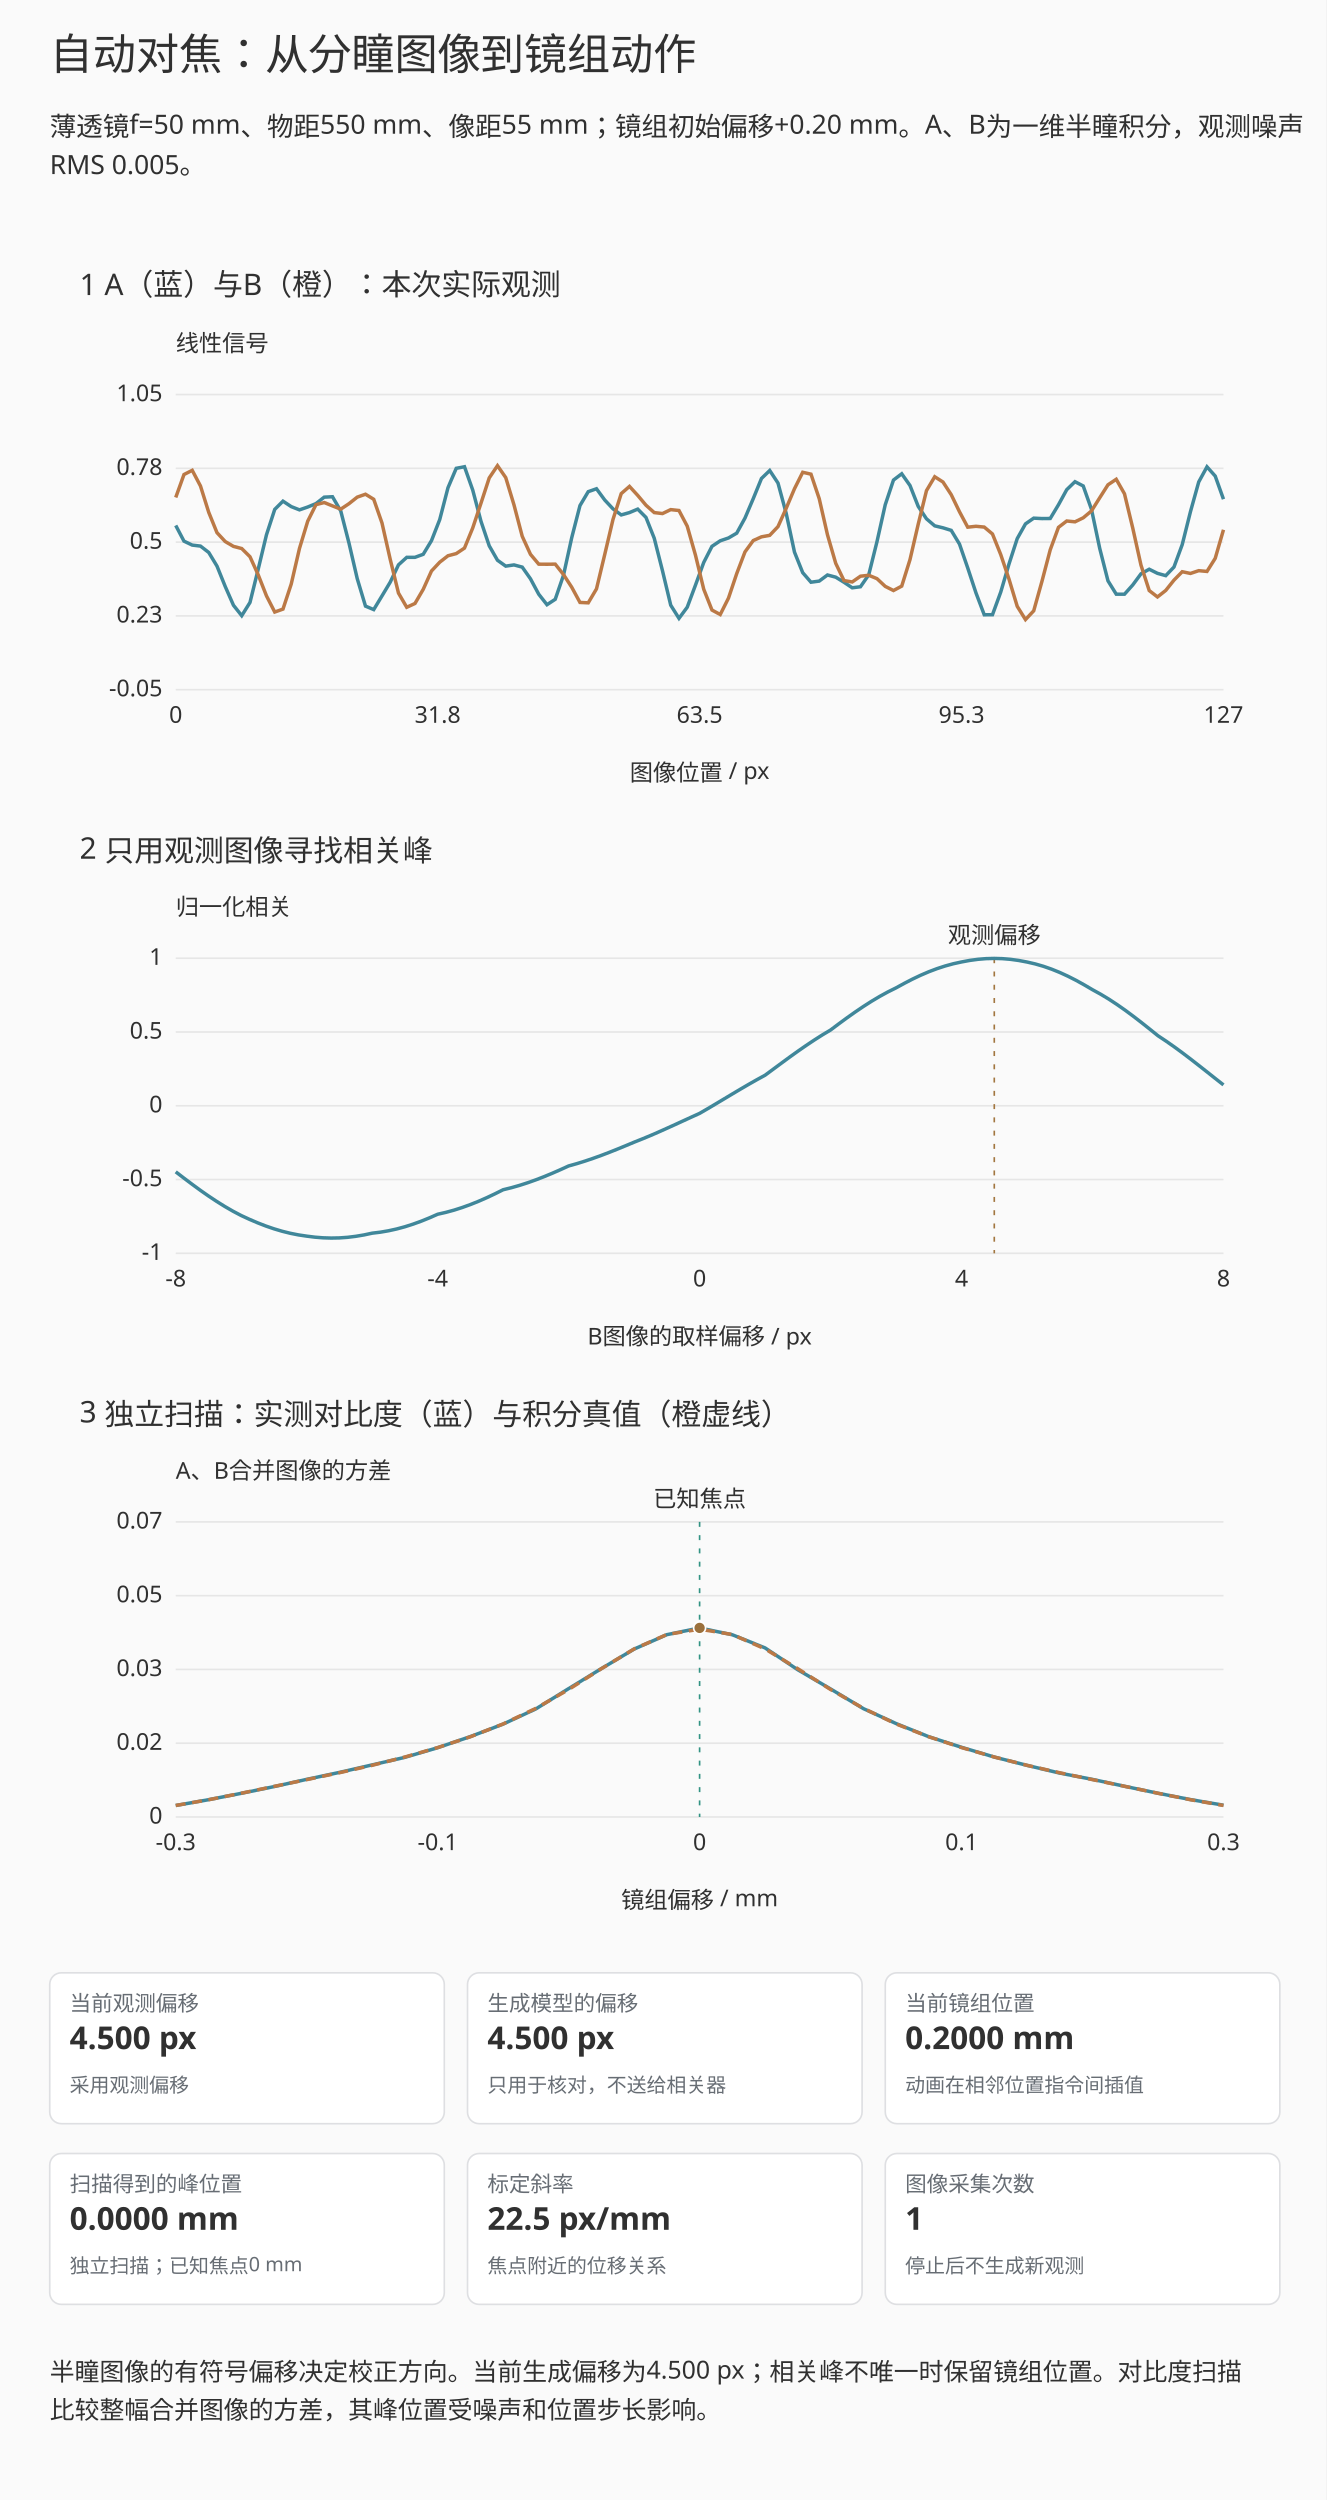
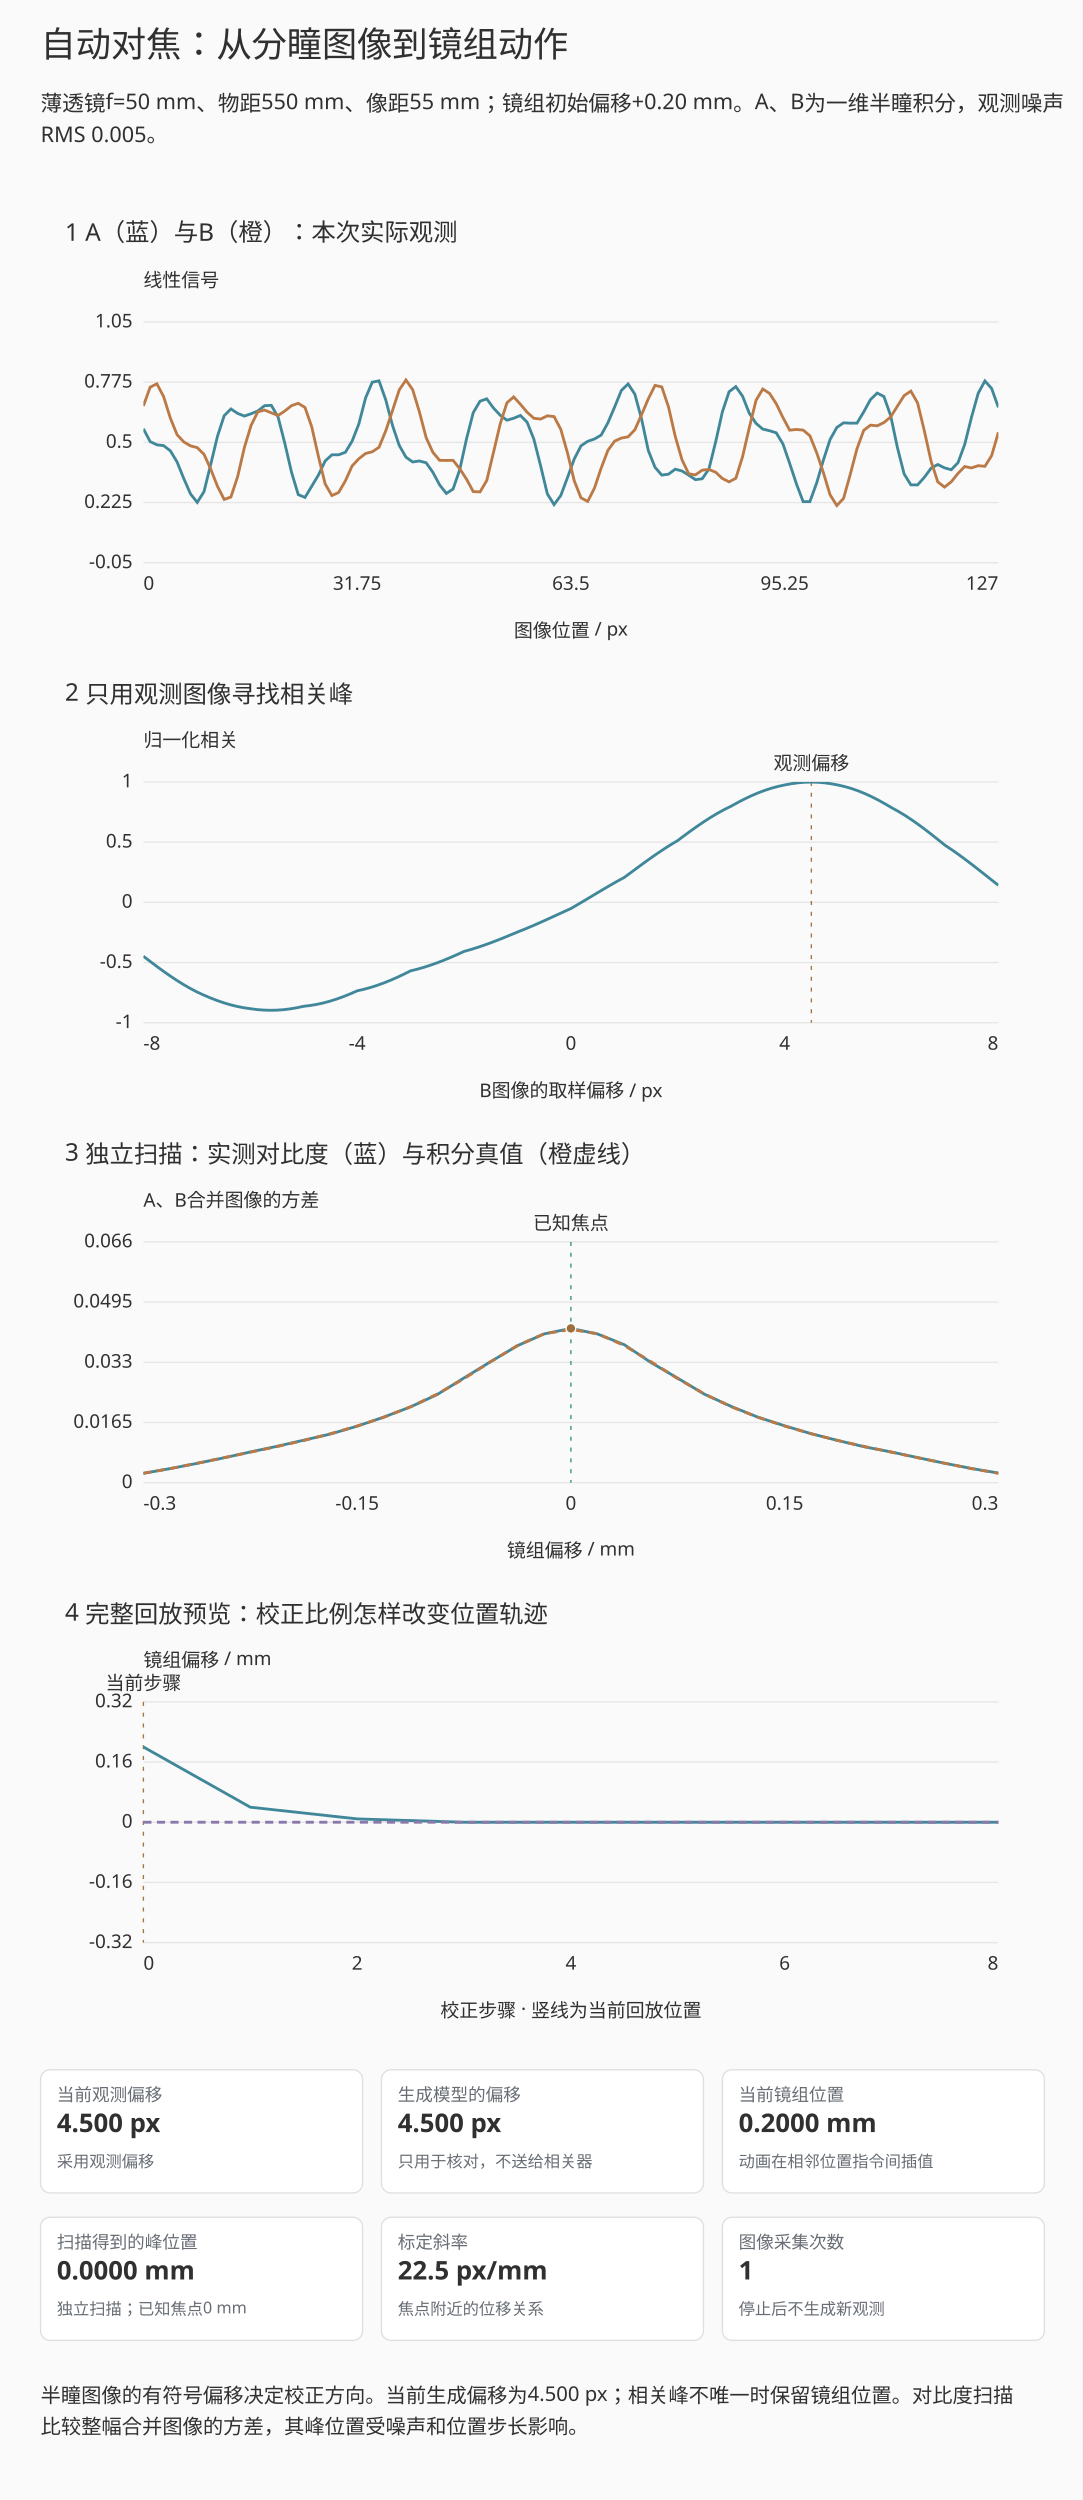
- <svg xmlns="http://www.w3.org/2000/svg" width="800" height="1508" viewBox="0 0 800 1508" role="img" aria-label="互动示意：分瞳相位差对焦、镜组闭环移动和对比度扫描的独立对照" style="color:#303030;fill:currentColor;font:16px sans-serif">
+ <svg xmlns="http://www.w3.org/2000/svg" width="800" height="1848" viewBox="0 0 800 1848" role="img" aria-label="互动示意：分瞳相位差对焦、镜组闭环移动和对比度扫描的独立对照" style="color:#303030;fill:currentColor;font:16px sans-serif">
  <style>text{font-family:sans-serif}</style>
  <rect width="800" height="100%" fill="#fafafa" />
  <text x="30" y="42" font-size="26">自动对焦：从分瞳图像到镜组动作</text>
  <text x="30" y="82">薄透镜f=50 mm、物距550 mm、像距55 mm；镜组初始偏移+0.20 mm。A、B为一维半瞳积分，观测噪声</text>
  <text x="30" y="105">RMS 0.005。</text>
-   <svg x="30" y="150" width="740" height="1020" viewBox="0 0 740 1020" role="img" aria-label="分瞳图像、观测相关峰和对比度扫描" style="font-size:14px">
+   <svg x="30" y="150" width="740" height="1360" viewBox="0 0 740 1360" role="img" aria-label="分瞳图像、观测相关峰和对比度扫描" style="font-size:14px">
    <text x="18" y="28" font-size="18">1 A（蓝）与B（橙）：本次实际观测</text>
    <svg x="0" y="38" width="740" height="286" role="img" aria-label="1 A（蓝）与B（橙）：本次实际观测" viewBox="0 0 740 286">
      <path d="M76,228H708" stroke="currentColor" opacity=".10" />
      <text x="68" y="232" text-anchor="end">-0.05</text>
-       <text x="76" y="248" text-anchor="middle">0</text>
+       <text x="76" y="248" text-anchor="start">0</text>
      <path d="M76,183.5H708" stroke="currentColor" opacity=".10" />
-       <text x="68" y="187.5" text-anchor="end">0.23</text>
-       <text x="234" y="248" text-anchor="middle">31.8</text>
+       <text x="68" y="187.5" text-anchor="end">0.225</text>
+       <text x="234" y="248" text-anchor="middle">31.75</text>
      <path d="M76,139H708" stroke="currentColor" opacity=".10" />
      <text x="68" y="143" text-anchor="end">0.5</text>
      <text x="392" y="248" text-anchor="middle">63.5</text>
      <path d="M76,94.5H708" stroke="currentColor" opacity=".10" />
-       <text x="68" y="98.5" text-anchor="end">0.78</text>
-       <text x="550" y="248" text-anchor="middle">95.3</text>
+       <text x="68" y="98.5" text-anchor="end">0.775</text>
+       <text x="550" y="248" text-anchor="middle">95.25</text>
      <path d="M76,50H708" stroke="currentColor" opacity=".10" />
      <text x="68" y="54" text-anchor="end">1.05</text>
-       <text x="708" y="248" text-anchor="middle">127</text>
-       <path d="M76.00,128.95 L80.98,138.42 L85.95,140.80 L90.93,141.40 L95.91,145.25 L100.88,153.46 L105.86,165.78 L110.83,177.10 L115.81,183.38 L120.79,175.40 L125.76,155.27 L130.74,134.56 L135.72,119.27 L140.69,114.30 L145.67,117.59 L150.65,119.55 L155.62,117.83 L160.60,115.77 L165.57,111.88 L170.55,111.63 L175.53,120.18 L180.50,139.57 L185.48,161.02 L190.46,177.61 L195.43,179.71 L200.41,171.46 L205.39,163.14 L210.36,152.72 L215.34,148.20 L220.31,148.18 L225.29,146.34 L230.27,138.12 L235.24,125.42 L240.22,106.21 L245.20,94.49 L250.17,93.52 L255.15,107.61 L260.13,126.45 L265.10,141.23 L270.08,149.94 L275.06,153.49 L280.03,152.76 L285.01,154.08 L289.98,161.14 L294.96,170.42 L299.94,176.76 L304.91,173.50 L309.89,159.00 L314.87,136.31 L319.84,116.96 L324.82,108.58 L329.80,106.82 L334.77,113.60 L339.75,118.93 L344.72,122.60 L349.70,121.18 L354.68,119.10 L359.65,124.11 L364.63,136.65 L369.61,156.29 L374.58,177.05 L379.56,184.99 L384.54,178.26 L389.51,164.94 L394.49,151.27 L399.46,141.55 L404.44,138.21 L409.42,136.51 L414.39,133.60 L419.37,124.51 L424.35,112.80 L429.32,100.62 L434.30,95.81 L439.28,103.37 L444.25,121.72 L449.23,145.03 L454.20,157.44 L459.18,163.19 L464.16,162.51 L469.13,158.83 L474.11,160.15 L479.09,163.22 L484.06,166.56 L489.04,165.92 L494.02,158.74 L498.99,138.75 L503.97,116.47 L508.94,101.58 L513.92,97.78 L518.90,104.85 L523.87,117.46 L528.85,124.94 L533.83,129.19 L538.80,130.38 L543.78,131.92 L548.76,140.18 L553.73,154.58 L558.71,169.65 L563.69,182.83 L568.66,182.80 L573.64,169.15 L578.61,152.25 L583.59,136.88 L588.57,128.01 L593.54,124.55 L598.52,124.80 L603.50,124.75 L608.47,116.48 L613.45,107.38 L618.43,102.56 L623.40,105.14 L628.38,119.23 L633.35,142.79 L638.33,162.35 L643.31,170.40 L648.28,170.43 L653.26,164.86 L658.24,158.12 L663.21,155.36 L668.19,157.84 L673.17,159.23 L678.14,154.04 L683.12,140.50 L688.09,120.62 L693.07,102.72 L698.05,93.59 L703.02,99.17 L708.00,113.11" fill="none" stroke="#40879a" stroke-width="2.1" />
-       <path d="M76.00,112.07 L80.98,98.23 L85.95,95.70 L90.93,105.16 L95.91,121.05 L100.88,133.30 L105.86,138.67 L110.83,141.58 L115.81,142.88 L120.79,147.83 L125.76,158.76 L130.74,171.44 L135.72,181.18 L140.69,179.41 L145.67,164.29 L150.65,142.79 L155.62,126.38 L160.60,116.40 L165.57,115.14 L170.55,117.15 L175.53,119.13 L180.50,115.82 L185.48,111.87 L190.46,110.12 L195.43,113.17 L200.41,127.45 L205.39,149.44 L210.36,169.75 L215.34,178.31 L220.31,176.02 L225.29,167.48 L230.27,156.43 L235.24,151.12 L240.22,147.24 L245.20,145.93 L250.17,142.61 L255.15,130.46 L260.13,115.51 L265.10,100.29 L270.08,92.89 L275.06,100.09 L280.03,116.53 L285.01,135.50 L289.98,146.36 L294.96,152.30 L299.94,152.35 L304.91,152.28 L309.89,158.56 L314.87,166.22 L319.84,175.39 L324.82,175.63 L329.80,167.22 L334.77,146.48 L339.75,125.36 L344.72,109.75 L349.70,105.40 L354.68,110.83 L359.65,116.74 L364.63,121.19 L369.61,121.78 L374.58,119.40 L379.56,119.94 L384.54,129.39 L389.51,146.88 L394.49,167.42 L399.46,179.98 L404.44,182.69 L409.42,172.78 L414.39,157.98 L419.37,144.91 L424.35,138.07 L429.32,135.82 L434.30,134.90 L439.28,129.66 L444.25,118.56 L449.23,106.80 L454.20,96.88 L459.18,98.01 L464.16,112.82 L469.13,134.57 L474.11,151.80 L479.09,162.21 L484.06,163.04 L489.04,159.56 L494.02,159.00 L498.99,161.04 L503.97,165.70 L508.94,168.20 L513.92,165.54 L518.90,149.59 L523.87,128.19 L528.85,107.95 L533.83,99.57 L538.80,102.75 L543.78,110.39 L548.76,120.69 L553.73,129.99 L558.71,129.46 L563.69,129.93 L568.66,134.10 L573.64,146.52 L578.61,161.28 L583.59,177.75 L588.57,185.72 L593.54,180.44 L598.52,162.60 L603.50,143.65 L608.47,130.10 L613.45,126.27 L618.43,126.76 L623.40,124.35 L628.38,120.18 L633.35,112.26 L638.33,104.43 L643.31,101.10 L648.28,109.85 L653.26,130.47 L658.24,152.90 L663.21,168.22 L668.19,172.08 L673.17,168.15 L678.14,161.94 L683.12,156.86 L688.09,157.90 L693.07,156.23 L698.05,156.69 L703.02,148.78 L708.00,131.56" fill="none" stroke="#bb7946" stroke-width="2.1" />
+       <text x="708" y="248" text-anchor="end">127</text>
+       <svg x="76" y="50" width="632" height="178" viewBox="76 50 632 178" overflow="hidden" data-plot-field="true" style="width:632px;height:178px;overflow:hidden">
+         <path d="M76.00,128.95 L80.98,138.42 L85.95,140.80 L90.93,141.40 L95.91,145.25 L100.88,153.46 L105.86,165.78 L110.83,177.10 L115.81,183.38 L120.79,175.40 L125.76,155.27 L130.74,134.56 L135.72,119.27 L140.69,114.30 L145.67,117.59 L150.65,119.55 L155.62,117.83 L160.60,115.77 L165.57,111.88 L170.55,111.63 L175.53,120.18 L180.50,139.57 L185.48,161.02 L190.46,177.61 L195.43,179.71 L200.41,171.46 L205.39,163.14 L210.36,152.72 L215.34,148.20 L220.31,148.18 L225.29,146.34 L230.27,138.12 L235.24,125.42 L240.22,106.21 L245.20,94.49 L250.17,93.52 L255.15,107.61 L260.13,126.45 L265.10,141.23 L270.08,149.94 L275.06,153.49 L280.03,152.76 L285.01,154.08 L289.98,161.14 L294.96,170.42 L299.94,176.76 L304.91,173.50 L309.89,159.00 L314.87,136.31 L319.84,116.96 L324.82,108.58 L329.80,106.82 L334.77,113.60 L339.75,118.93 L344.72,122.60 L349.70,121.18 L354.68,119.10 L359.65,124.11 L364.63,136.65 L369.61,156.29 L374.58,177.05 L379.56,184.99 L384.54,178.26 L389.51,164.94 L394.49,151.27 L399.46,141.55 L404.44,138.21 L409.42,136.51 L414.39,133.60 L419.37,124.51 L424.35,112.80 L429.32,100.62 L434.30,95.81 L439.28,103.37 L444.25,121.72 L449.23,145.03 L454.20,157.44 L459.18,163.19 L464.16,162.51 L469.13,158.83 L474.11,160.15 L479.09,163.22 L484.06,166.56 L489.04,165.92 L494.02,158.74 L498.99,138.75 L503.97,116.47 L508.94,101.58 L513.92,97.78 L518.90,104.85 L523.87,117.46 L528.85,124.94 L533.83,129.19 L538.80,130.38 L543.78,131.92 L548.76,140.18 L553.73,154.58 L558.71,169.65 L563.69,182.83 L568.66,182.80 L573.64,169.15 L578.61,152.25 L583.59,136.88 L588.57,128.01 L593.54,124.55 L598.52,124.80 L603.50,124.75 L608.47,116.48 L613.45,107.38 L618.43,102.56 L623.40,105.14 L628.38,119.23 L633.35,142.79 L638.33,162.35 L643.31,170.40 L648.28,170.43 L653.26,164.86 L658.24,158.12 L663.21,155.36 L668.19,157.84 L673.17,159.23 L678.14,154.04 L683.12,140.50 L688.09,120.62 L693.07,102.72 L698.05,93.59 L703.02,99.17 L708.00,113.11" fill="none" stroke="#40879a" stroke-width="2.1" />
+         <path d="M76.00,112.07 L80.98,98.23 L85.95,95.70 L90.93,105.16 L95.91,121.05 L100.88,133.30 L105.86,138.67 L110.83,141.58 L115.81,142.88 L120.79,147.83 L125.76,158.76 L130.74,171.44 L135.72,181.18 L140.69,179.41 L145.67,164.29 L150.65,142.79 L155.62,126.38 L160.60,116.40 L165.57,115.14 L170.55,117.15 L175.53,119.13 L180.50,115.82 L185.48,111.87 L190.46,110.12 L195.43,113.17 L200.41,127.45 L205.39,149.44 L210.36,169.75 L215.34,178.31 L220.31,176.02 L225.29,167.48 L230.27,156.43 L235.24,151.12 L240.22,147.24 L245.20,145.93 L250.17,142.61 L255.15,130.46 L260.13,115.51 L265.10,100.29 L270.08,92.89 L275.06,100.09 L280.03,116.53 L285.01,135.50 L289.98,146.36 L294.96,152.30 L299.94,152.35 L304.91,152.28 L309.89,158.56 L314.87,166.22 L319.84,175.39 L324.82,175.63 L329.80,167.22 L334.77,146.48 L339.75,125.36 L344.72,109.75 L349.70,105.40 L354.68,110.83 L359.65,116.74 L364.63,121.19 L369.61,121.78 L374.58,119.40 L379.56,119.94 L384.54,129.39 L389.51,146.88 L394.49,167.42 L399.46,179.98 L404.44,182.69 L409.42,172.78 L414.39,157.98 L419.37,144.91 L424.35,138.07 L429.32,135.82 L434.30,134.90 L439.28,129.66 L444.25,118.56 L449.23,106.80 L454.20,96.88 L459.18,98.01 L464.16,112.82 L469.13,134.57 L474.11,151.80 L479.09,162.21 L484.06,163.04 L489.04,159.56 L494.02,159.00 L498.99,161.04 L503.97,165.70 L508.94,168.20 L513.92,165.54 L518.90,149.59 L523.87,128.19 L528.85,107.95 L533.83,99.57 L538.80,102.75 L543.78,110.39 L548.76,120.69 L553.73,129.99 L558.71,129.46 L563.69,129.93 L568.66,134.10 L573.64,146.52 L578.61,161.28 L583.59,177.75 L588.57,185.72 L593.54,180.44 L598.52,162.60 L603.50,143.65 L608.47,130.10 L613.45,126.27 L618.43,126.76 L623.40,124.35 L628.38,120.18 L633.35,112.26 L638.33,104.43 L643.31,101.10 L648.28,109.85 L653.26,130.47 L658.24,152.90 L663.21,168.22 L668.19,172.08 L673.17,168.15 L678.14,161.94 L683.12,156.86 L688.09,157.90 L693.07,156.23 L698.05,156.69 L703.02,148.78 L708.00,131.56" fill="none" stroke="#bb7946" stroke-width="2.1" />
+       </svg>
      <text x="76" y="24">线性信号</text>
      <text x="392" y="283" text-anchor="middle">图像位置 / px</text>
    </svg>
    <text x="18" y="368" font-size="18">2 只用观测图像寻找相关峰</text>
    <svg x="0" y="378" width="740" height="286" role="img" aria-label="2 只用观测图像寻找相关峰" viewBox="0 0 740 286">
      <path d="M76,228H708" stroke="currentColor" opacity=".10" />
      <text x="68" y="232" text-anchor="end">-1</text>
-       <text x="76" y="248" text-anchor="middle">-8</text>
+       <text x="76" y="248" text-anchor="start">-8</text>
      <path d="M76,183.5H708" stroke="currentColor" opacity=".10" />
      <text x="68" y="187.5" text-anchor="end">-0.5</text>
      <text x="234" y="248" text-anchor="middle">-4</text>
      <path d="M76,139H708" stroke="currentColor" opacity=".10" />
      <text x="68" y="143" text-anchor="end">0</text>
      <text x="392" y="248" text-anchor="middle">0</text>
      <path d="M76,94.5H708" stroke="currentColor" opacity=".10" />
      <text x="68" y="98.5" text-anchor="end">0.5</text>
      <text x="550" y="248" text-anchor="middle">4</text>
      <path d="M76,50H708" stroke="currentColor" opacity=".10" />
      <text x="68" y="54" text-anchor="end">1</text>
-       <text x="708" y="248" text-anchor="middle">8</text>
+       <text x="708" y="248" text-anchor="end">8</text>
      <path d="M569.75,50V228" stroke="#a27640" stroke-dasharray="3 5" />
      <text x="569.75" y="41" text-anchor="middle">观测偏移</text>
-       <path d="M76.00,178.85 L80.94,182.64 L85.88,186.35 L90.81,189.96 L95.75,193.41 L100.69,196.69 L105.63,199.76 L110.56,202.61 L115.50,205.21 L120.44,207.49 L125.38,209.60 L130.31,211.52 L135.25,213.22 L140.19,214.69 L145.13,215.92 L150.06,216.90 L155.00,217.64 L159.94,218.26 L164.88,218.65 L169.81,218.80 L174.75,218.70 L179.69,218.35 L184.63,217.74 L189.56,216.91 L194.50,215.85 L199.44,215.25 L204.38,214.40 L209.31,213.31 L214.25,211.97 L219.19,210.39 L224.13,208.60 L229.06,206.60 L234.00,204.43 L238.94,203.30 L243.88,201.95 L248.81,200.37 L253.75,198.58 L258.69,196.60 L263.63,194.43 L268.56,192.11 L273.50,189.65 L278.44,188.43 L283.38,187.02 L288.31,185.43 L293.25,183.67 L298.19,181.76 L303.13,179.71 L308.06,177.55 L313.00,175.30 L317.94,173.91 L322.88,172.37 L327.81,170.70 L332.75,168.92 L337.69,167.03 L342.63,165.06 L347.56,163.03 L352.50,160.97 L357.44,159.00 L362.38,156.95 L367.31,154.81 L372.25,152.60 L377.19,150.36 L382.13,148.09 L387.06,145.83 L392.00,143.59 L396.94,140.72 L401.88,137.79 L406.81,134.84 L411.75,131.88 L416.69,128.95 L421.63,126.07 L426.56,123.27 L431.50,120.57 L436.44,116.92 L441.38,113.27 L446.31,109.65 L451.25,106.11 L456.19,102.68 L461.13,99.39 L466.06,96.25 L471.00,93.30 L475.94,89.59 L480.88,85.97 L485.81,82.48 L490.75,79.14 L495.69,75.98 L500.63,73.04 L505.56,70.34 L510.50,67.88 L515.44,65.17 L520.38,62.62 L525.31,60.28 L530.25,58.16 L535.19,56.29 L540.13,54.68 L545.06,53.33 L550.00,52.25 L554.94,51.33 L559.88,50.66 L564.81,50.25 L569.75,50.12 L574.69,50.26 L579.63,50.68 L584.56,51.37 L589.50,52.30 L594.44,53.44 L599.38,54.87 L604.31,56.59 L609.25,58.59 L614.19,60.86 L619.13,63.37 L624.06,66.10 L629.00,69.00 L633.94,71.72 L638.88,74.70 L643.81,77.94 L648.75,81.40 L653.69,85.06 L658.63,88.87 L663.56,92.79 L668.50,96.77 L673.44,100.05 L678.38,103.51 L683.31,107.13 L688.25,110.88 L693.19,114.73 L698.13,118.62 L703.06,122.53 L708.00,126.41" fill="none" stroke="#40879a" stroke-width="2.1" />
+       <svg x="76" y="50" width="632" height="178" viewBox="76 50 632 178" overflow="hidden" data-plot-field="true" style="width:632px;height:178px;overflow:hidden">
+         <path d="M76.00,178.85 L80.94,182.64 L85.88,186.35 L90.81,189.96 L95.75,193.41 L100.69,196.69 L105.63,199.76 L110.56,202.61 L115.50,205.21 L120.44,207.49 L125.38,209.60 L130.31,211.52 L135.25,213.22 L140.19,214.69 L145.13,215.92 L150.06,216.90 L155.00,217.64 L159.94,218.26 L164.88,218.65 L169.81,218.80 L174.75,218.70 L179.69,218.35 L184.63,217.74 L189.56,216.91 L194.50,215.85 L199.44,215.25 L204.38,214.40 L209.31,213.31 L214.25,211.97 L219.19,210.39 L224.13,208.60 L229.06,206.60 L234.00,204.43 L238.94,203.30 L243.88,201.95 L248.81,200.37 L253.75,198.58 L258.69,196.60 L263.63,194.43 L268.56,192.11 L273.50,189.65 L278.44,188.43 L283.38,187.02 L288.31,185.43 L293.25,183.67 L298.19,181.76 L303.13,179.71 L308.06,177.55 L313.00,175.30 L317.94,173.91 L322.88,172.37 L327.81,170.70 L332.75,168.92 L337.69,167.03 L342.63,165.06 L347.56,163.03 L352.50,160.97 L357.44,159.00 L362.38,156.95 L367.31,154.81 L372.25,152.60 L377.19,150.36 L382.13,148.09 L387.06,145.83 L392.00,143.59 L396.94,140.72 L401.88,137.79 L406.81,134.84 L411.75,131.88 L416.69,128.95 L421.63,126.07 L426.56,123.27 L431.50,120.57 L436.44,116.92 L441.38,113.27 L446.31,109.65 L451.25,106.11 L456.19,102.68 L461.13,99.39 L466.06,96.25 L471.00,93.30 L475.94,89.59 L480.88,85.97 L485.81,82.48 L490.75,79.14 L495.69,75.98 L500.63,73.04 L505.56,70.34 L510.50,67.88 L515.44,65.17 L520.38,62.62 L525.31,60.28 L530.25,58.16 L535.19,56.29 L540.13,54.68 L545.06,53.33 L550.00,52.25 L554.94,51.33 L559.88,50.66 L564.81,50.25 L569.75,50.12 L574.69,50.26 L579.63,50.68 L584.56,51.37 L589.50,52.30 L594.44,53.44 L599.38,54.87 L604.31,56.59 L609.25,58.59 L614.19,60.86 L619.13,63.37 L624.06,66.10 L629.00,69.00 L633.94,71.72 L638.88,74.70 L643.81,77.94 L648.75,81.40 L653.69,85.06 L658.63,88.87 L663.56,92.79 L668.50,96.77 L673.44,100.05 L678.38,103.51 L683.31,107.13 L688.25,110.88 L693.19,114.73 L698.13,118.62 L703.06,122.53 L708.00,126.41" fill="none" stroke="#40879a" stroke-width="2.1" />
+       </svg>
      <text x="76" y="24">归一化相关</text>
      <text x="392" y="283" text-anchor="middle">B图像的取样偏移 / px</text>
    </svg>
    <text x="18" y="708" font-size="18">3 独立扫描：实测对比度（蓝）与积分真值（橙虚线）</text>
    <svg x="0" y="718" width="740" height="286" role="img" aria-label="3 独立扫描：实测对比度（蓝）与积分真值（橙虚线）" viewBox="0 0 740 286">
      <path d="M76,228H708" stroke="currentColor" opacity=".10" />
      <text x="68" y="232" text-anchor="end">0</text>
-       <text x="76" y="248" text-anchor="middle">-0.3</text>
+       <text x="76" y="248" text-anchor="start">-0.3</text>
      <path d="M76,183.5H708" stroke="currentColor" opacity=".10" />
-       <text x="68" y="187.5" text-anchor="end">0.02</text>
-       <text x="234" y="248" text-anchor="middle">-0.1</text>
+       <text x="68" y="187.5" text-anchor="end">0.0165</text>
+       <text x="234" y="248" text-anchor="middle">-0.15</text>
      <path d="M76,139H708" stroke="currentColor" opacity=".10" />
-       <text x="68" y="143" text-anchor="end">0.03</text>
+       <text x="68" y="143" text-anchor="end">0.033</text>
      <text x="392" y="248" text-anchor="middle">0</text>
      <path d="M76,94.5H708" stroke="currentColor" opacity=".10" />
-       <text x="68" y="98.5" text-anchor="end">0.05</text>
-       <text x="550" y="248" text-anchor="middle">0.1</text>
+       <text x="68" y="98.5" text-anchor="end">0.0495</text>
+       <text x="550" y="248" text-anchor="middle">0.15</text>
      <path d="M76,50H708" stroke="currentColor" opacity=".10" />
-       <text x="68" y="54" text-anchor="end">0.07</text>
-       <text x="708" y="248" text-anchor="middle">0.3</text>
+       <text x="68" y="54" text-anchor="end">0.066</text>
+       <text x="708" y="248" text-anchor="end">0.3</text>
      <path d="M392,50V228" stroke="#329383" stroke-dasharray="3 5" />
      <text x="392" y="41" text-anchor="middle">已知焦点</text>
-       <path d="M76.00,221.07 L95.75,217.58 L115.50,213.74 L135.25,209.68 L155.00,205.30 L174.75,201.11 L194.50,196.58 L214.25,192.01 L234.00,186.22 L253.75,179.49 L273.50,171.97 L293.25,162.79 L313.00,150.57 L332.75,138.49 L352.50,126.72 L372.25,118.02 L392.00,113.96 L411.75,118.10 L431.50,126.03 L451.25,139.22 L471.00,150.78 L490.75,162.62 L510.50,171.64 L530.25,179.59 L550.00,185.97 L569.75,191.85 L589.50,196.87 L609.25,201.54 L629.00,205.34 L648.75,209.57 L668.50,213.69 L688.25,217.53 L708.00,220.90" fill="none" stroke="#40879a" stroke-width="2.1" />
-       <path d="M76.00,221.05 L95.75,217.62 L115.50,213.68 L135.25,209.57 L155.00,205.48 L174.75,201.31 L194.50,196.84 L214.25,191.82 L234.00,186.14 L253.75,179.61 L273.50,171.88 L293.25,162.45 L313.00,151.11 L332.75,138.56 L352.50,126.64 L372.25,117.93 L392.00,114.73 L411.75,117.93 L431.50,126.64 L451.25,138.56 L471.00,151.11 L490.75,162.45 L510.50,171.88 L530.25,179.62 L550.00,186.14 L569.75,191.83 L589.50,196.84 L609.25,201.32 L629.00,205.48 L648.75,209.58 L668.50,213.69 L688.25,217.63 L708.00,221.06" fill="none" stroke="#bb7946" stroke-width="2.1" stroke-dasharray="6 4" />
-       <circle cx="392" cy="113.956" r="3.6" fill="#9b703c" stroke="white" stroke-width="1" />
+       <svg x="76" y="50" width="632" height="178" viewBox="76 50 632 178" overflow="hidden" data-plot-field="true" style="width:632px;height:178px;overflow:hidden">
+         <path d="M76.00,221.07 L95.75,217.58 L115.50,213.74 L135.25,209.68 L155.00,205.30 L174.75,201.11 L194.50,196.58 L214.25,192.01 L234.00,186.22 L253.75,179.49 L273.50,171.97 L293.25,162.79 L313.00,150.57 L332.75,138.49 L352.50,126.72 L372.25,118.02 L392.00,113.96 L411.75,118.10 L431.50,126.03 L451.25,139.22 L471.00,150.78 L490.75,162.62 L510.50,171.64 L530.25,179.59 L550.00,185.97 L569.75,191.85 L589.50,196.87 L609.25,201.54 L629.00,205.34 L648.75,209.57 L668.50,213.69 L688.25,217.53 L708.00,220.90" fill="none" stroke="#40879a" stroke-width="2.1" />
+         <path d="M76.00,221.05 L95.75,217.62 L115.50,213.68 L135.25,209.57 L155.00,205.48 L174.75,201.31 L194.50,196.84 L214.25,191.82 L234.00,186.14 L253.75,179.61 L273.50,171.88 L293.25,162.45 L313.00,151.11 L332.75,138.56 L352.50,126.64 L372.25,117.93 L392.00,114.73 L411.75,117.93 L431.50,126.64 L451.25,138.56 L471.00,151.11 L490.75,162.45 L510.50,171.88 L530.25,179.62 L550.00,186.14 L569.75,191.83 L589.50,196.84 L609.25,201.32 L629.00,205.48 L648.75,209.58 L668.50,213.69 L688.25,217.63 L708.00,221.06" fill="none" stroke="#bb7946" stroke-width="2.1" stroke-dasharray="6 4" />
+         <circle cx="392" cy="113.956" r="3.6" fill="#9b703c" stroke="white" stroke-width="1" />
+       </svg>
      <text x="76" y="24">A、B合并图像的方差</text>
      <text x="392" y="283" text-anchor="middle">镜组偏移 / mm</text>
    </svg>
+     <text x="18" y="1048" font-size="18">4 完整回放预览：校正比例怎样改变位置轨迹</text>
+     <svg x="0" y="1058" width="740" height="286" role="img" aria-label="4 完整回放预览：校正比例怎样改变位置轨迹" viewBox="0 0 740 286">
+       <path d="M76,228H708" stroke="currentColor" opacity=".10" />
+       <text x="68" y="232" text-anchor="end">-0.32</text>
+       <text x="76" y="248" text-anchor="start">0</text>
+       <path d="M76,183.5H708" stroke="currentColor" opacity=".10" />
+       <text x="68" y="187.5" text-anchor="end">-0.16</text>
+       <text x="234" y="248" text-anchor="middle">2</text>
+       <path d="M76,139H708" stroke="currentColor" opacity=".10" />
+       <text x="68" y="143" text-anchor="end">0</text>
+       <text x="392" y="248" text-anchor="middle">4</text>
+       <path d="M76,94.5H708" stroke="currentColor" opacity=".10" />
+       <text x="68" y="98.5" text-anchor="end">0.16</text>
+       <text x="550" y="248" text-anchor="middle">6</text>
+       <path d="M76,50H708" stroke="currentColor" opacity=".10" />
+       <text x="68" y="54" text-anchor="end">0.32</text>
+       <text x="708" y="248" text-anchor="end">8</text>
+       <path d="M76,50V228" stroke="#a27640" stroke-dasharray="3 5" />
+       <text x="76" y="41" text-anchor="middle">当前步骤</text>
+       <svg x="76" y="50" width="632" height="178" viewBox="76 50 632 178" overflow="hidden" data-plot-field="true" style="width:632px;height:178px;overflow:hidden">
+         <path d="M76.00,83.38 L155.00,127.88 L234.00,136.53 L313.00,139.00 L392.00,139.00 L471.00,139.00 L550.00,139.00 L629.00,139.00 L708.00,139.00" fill="none" stroke="#40879a" stroke-width="2.1" />
+         <path d="M76.00,139.00 L708.00,139.00" fill="none" stroke="#8b78aa" stroke-width="2.1" stroke-dasharray="6 4" />
+       </svg>
+       <text x="76" y="24">镜组偏移 / mm</text>
+       <text x="392" y="283" text-anchor="middle">校正步骤 · 竖线为当前回放位置</text>
+     </svg>
  </svg>
-   <rect x="30" y="1190" width="238" height="91" rx="7" fill="#fff" stroke="#dedfe2" />
-   <text x="42" y="1213" font-size="13" fill="#676d74">当前观测偏移</text>
-   <text x="42" y="1236" font-size="19" font-weight="600">4.500 px</text>
-   <text x="42" y="1262" font-size="12" fill="#676d74">采用观测偏移</text>
-   <rect x="282" y="1190" width="238" height="91" rx="7" fill="#fff" stroke="#dedfe2" />
-   <text x="294" y="1213" font-size="13" fill="#676d74">生成模型的偏移</text>
-   <text x="294" y="1236" font-size="19" font-weight="600">4.500 px</text>
-   <text x="294" y="1262" font-size="12" fill="#676d74">只用于核对，不送给相关器</text>
-   <rect x="534" y="1190" width="238" height="91" rx="7" fill="#fff" stroke="#dedfe2" />
-   <text x="546" y="1213" font-size="13" fill="#676d74">当前镜组位置</text>
-   <text x="546" y="1236" font-size="19" font-weight="600">0.2000 mm</text>
-   <text x="546" y="1262" font-size="12" fill="#676d74">动画在相邻位置指令间插值</text>
-   <rect x="30" y="1299" width="238" height="91" rx="7" fill="#fff" stroke="#dedfe2" />
-   <text x="42" y="1322" font-size="13" fill="#676d74">扫描得到的峰位置</text>
-   <text x="42" y="1345" font-size="19" font-weight="600">0.0000 mm</text>
-   <text x="42" y="1371" font-size="12" fill="#676d74">独立扫描；已知焦点0 mm</text>
-   <rect x="282" y="1299" width="238" height="91" rx="7" fill="#fff" stroke="#dedfe2" />
-   <text x="294" y="1322" font-size="13" fill="#676d74">标定斜率</text>
-   <text x="294" y="1345" font-size="19" font-weight="600">22.5 px/mm</text>
-   <text x="294" y="1371" font-size="12" fill="#676d74">焦点附近的位移关系</text>
-   <rect x="534" y="1299" width="238" height="91" rx="7" fill="#fff" stroke="#dedfe2" />
-   <text x="546" y="1322" font-size="13" fill="#676d74">图像采集次数</text>
-   <text x="546" y="1345" font-size="19" font-weight="600">1</text>
-   <text x="546" y="1371" font-size="12" fill="#676d74">停止后不生成新观测</text>
-   <text x="30" y="1436" font-size="15">半瞳图像的有符号偏移决定校正方向。当前生成偏移为4.500 px；相关峰不唯一时保留镜组位置。对比度扫描</text>
-   <text x="30" y="1459" font-size="15">比较整幅合并图像的方差，其峰位置受噪声和位置步长影响。</text>
+   <rect x="30" y="1530" width="238" height="91" rx="7" fill="#fff" stroke="#dedfe2" />
+   <text x="42" y="1553" font-size="13" fill="#676d74">当前观测偏移</text>
+   <text x="42" y="1576" font-size="19" font-weight="600">4.500 px</text>
+   <text x="42" y="1602" font-size="12" fill="#676d74">采用观测偏移</text>
+   <rect x="282" y="1530" width="238" height="91" rx="7" fill="#fff" stroke="#dedfe2" />
+   <text x="294" y="1553" font-size="13" fill="#676d74">生成模型的偏移</text>
+   <text x="294" y="1576" font-size="19" font-weight="600">4.500 px</text>
+   <text x="294" y="1602" font-size="12" fill="#676d74">只用于核对，不送给相关器</text>
+   <rect x="534" y="1530" width="238" height="91" rx="7" fill="#fff" stroke="#dedfe2" />
+   <text x="546" y="1553" font-size="13" fill="#676d74">当前镜组位置</text>
+   <text x="546" y="1576" font-size="19" font-weight="600">0.2000 mm</text>
+   <text x="546" y="1602" font-size="12" fill="#676d74">动画在相邻位置指令间插值</text>
+   <rect x="30" y="1639" width="238" height="91" rx="7" fill="#fff" stroke="#dedfe2" />
+   <text x="42" y="1662" font-size="13" fill="#676d74">扫描得到的峰位置</text>
+   <text x="42" y="1685" font-size="19" font-weight="600">0.0000 mm</text>
+   <text x="42" y="1711" font-size="12" fill="#676d74">独立扫描；已知焦点0 mm</text>
+   <rect x="282" y="1639" width="238" height="91" rx="7" fill="#fff" stroke="#dedfe2" />
+   <text x="294" y="1662" font-size="13" fill="#676d74">标定斜率</text>
+   <text x="294" y="1685" font-size="19" font-weight="600">22.5 px/mm</text>
+   <text x="294" y="1711" font-size="12" fill="#676d74">焦点附近的位移关系</text>
+   <rect x="534" y="1639" width="238" height="91" rx="7" fill="#fff" stroke="#dedfe2" />
+   <text x="546" y="1662" font-size="13" fill="#676d74">图像采集次数</text>
+   <text x="546" y="1685" font-size="19" font-weight="600">1</text>
+   <text x="546" y="1711" font-size="12" fill="#676d74">停止后不生成新观测</text>
+   <text x="30" y="1776" font-size="15">半瞳图像的有符号偏移决定校正方向。当前生成偏移为4.500 px；相关峰不唯一时保留镜组位置。对比度扫描</text>
+   <text x="30" y="1799" font-size="15">比较整幅合并图像的方差，其峰位置受噪声和位置步长影响。</text>
</svg>
